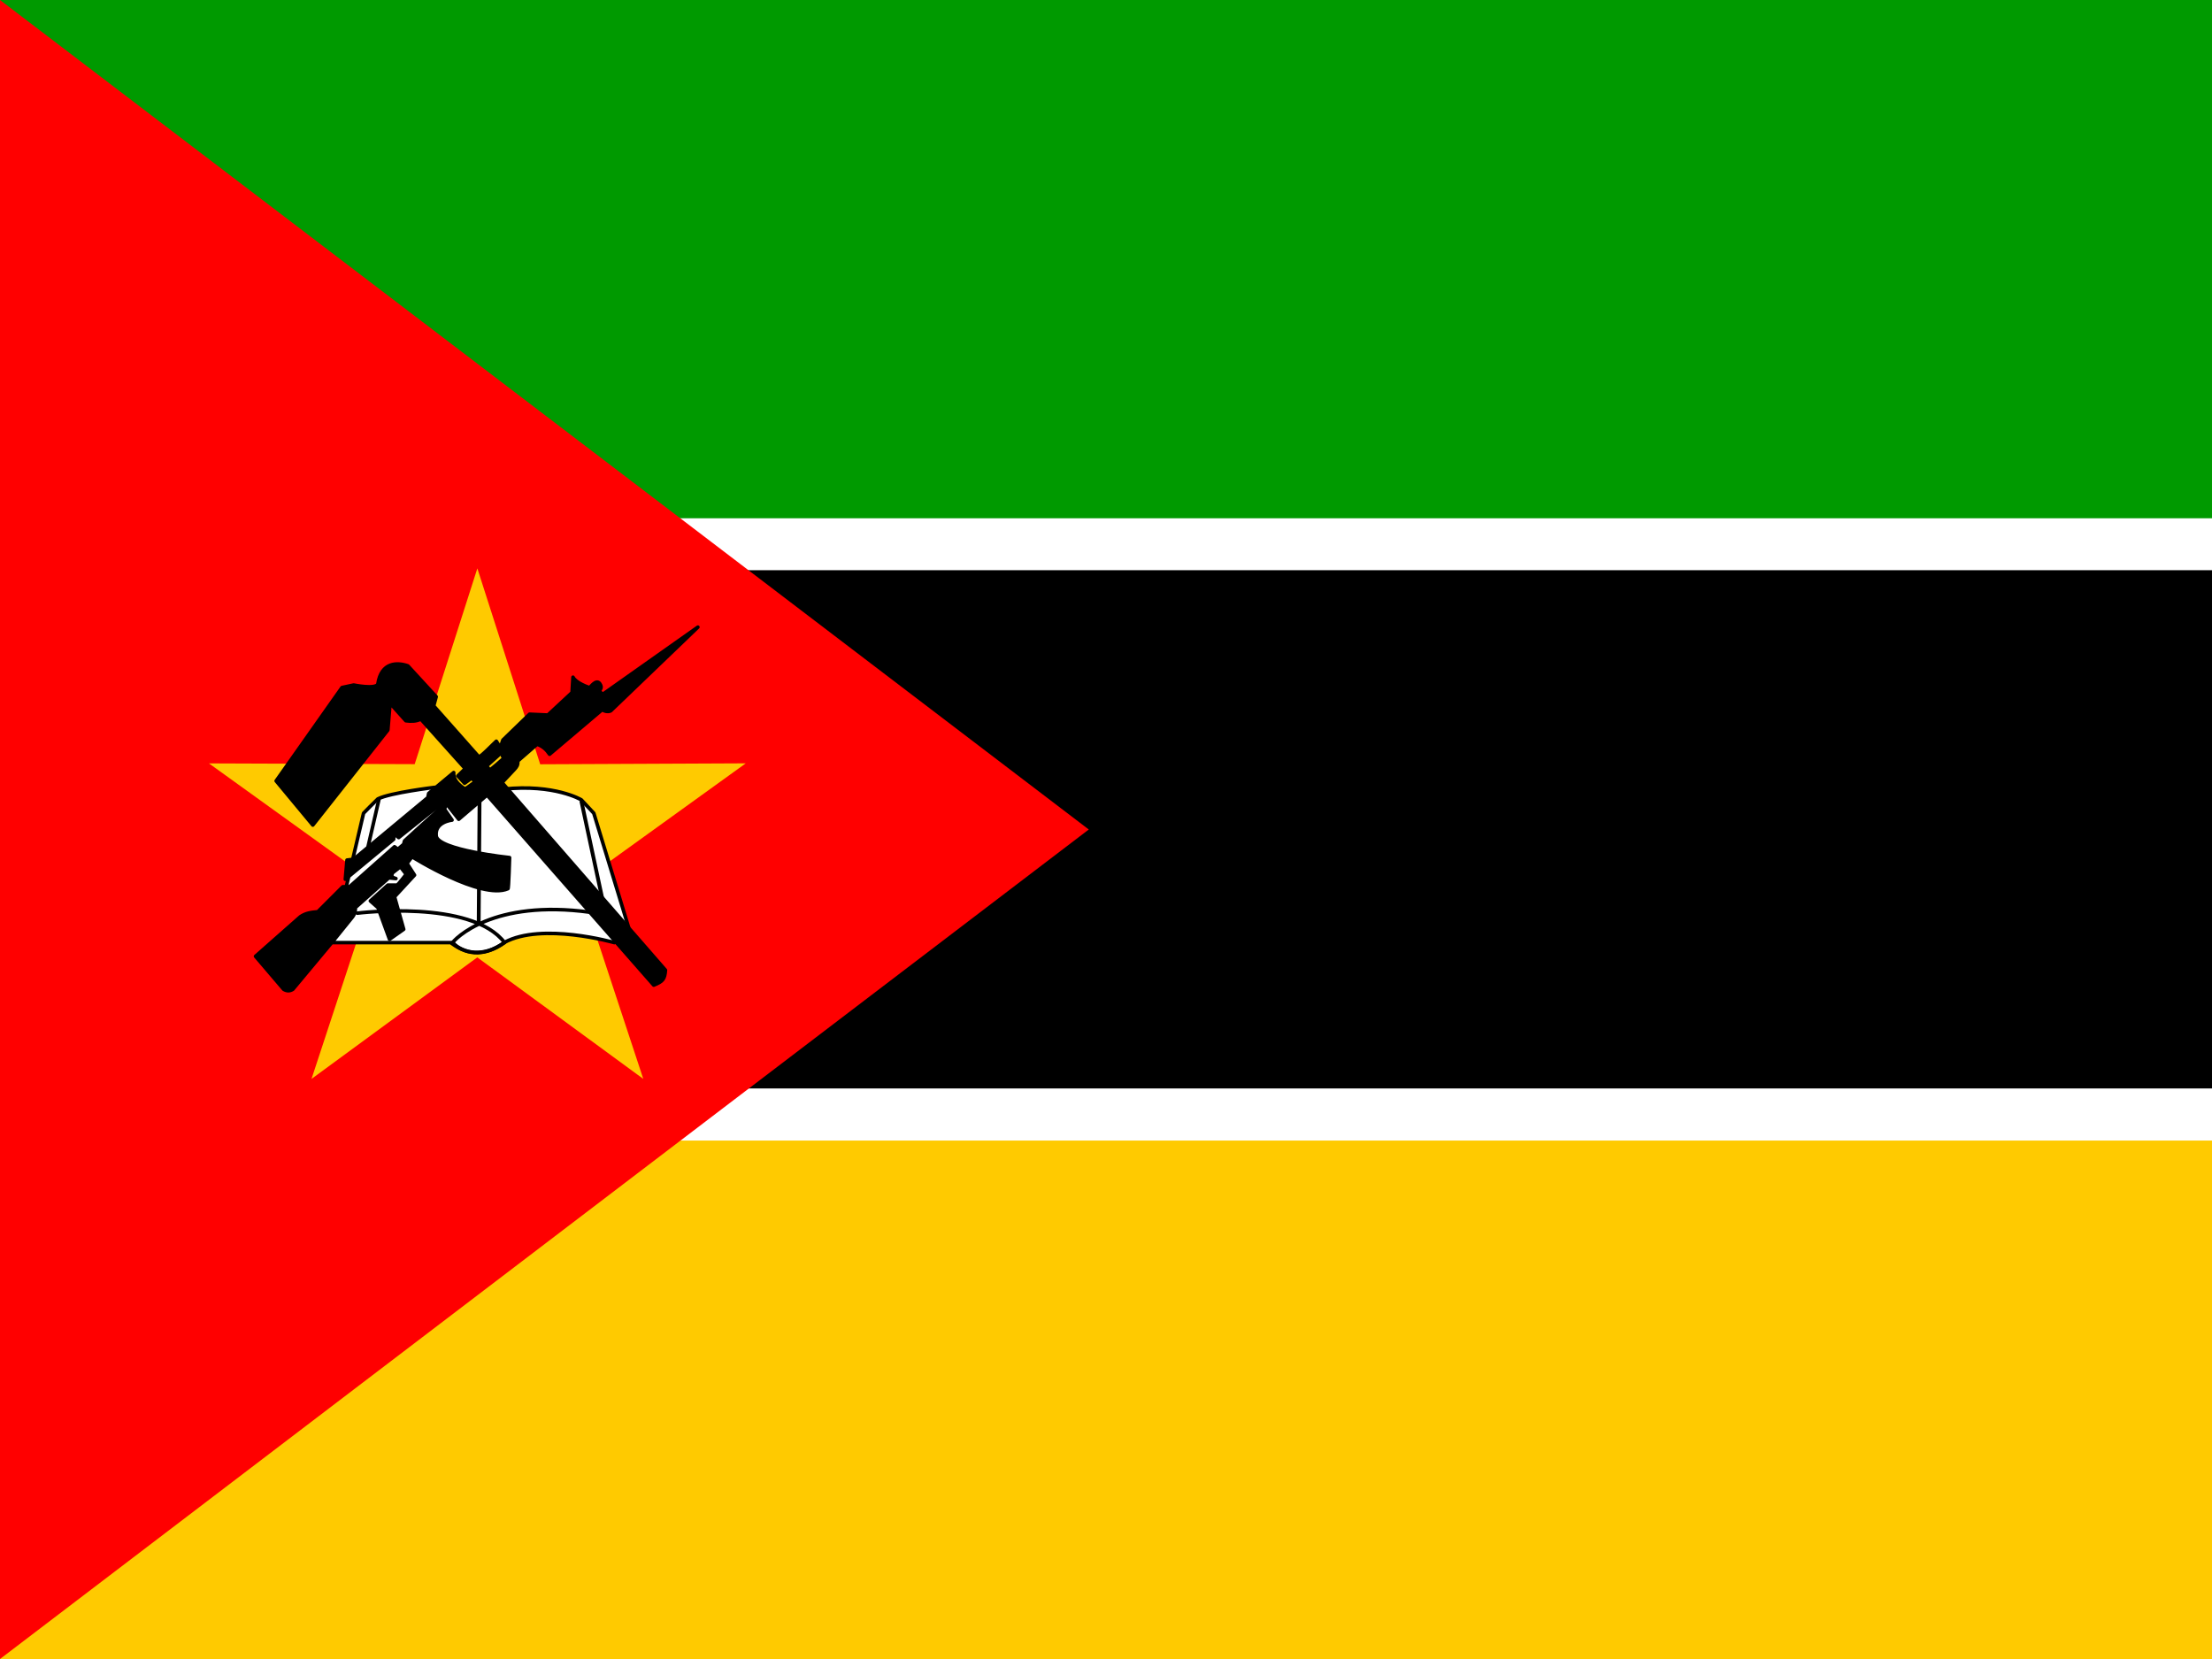
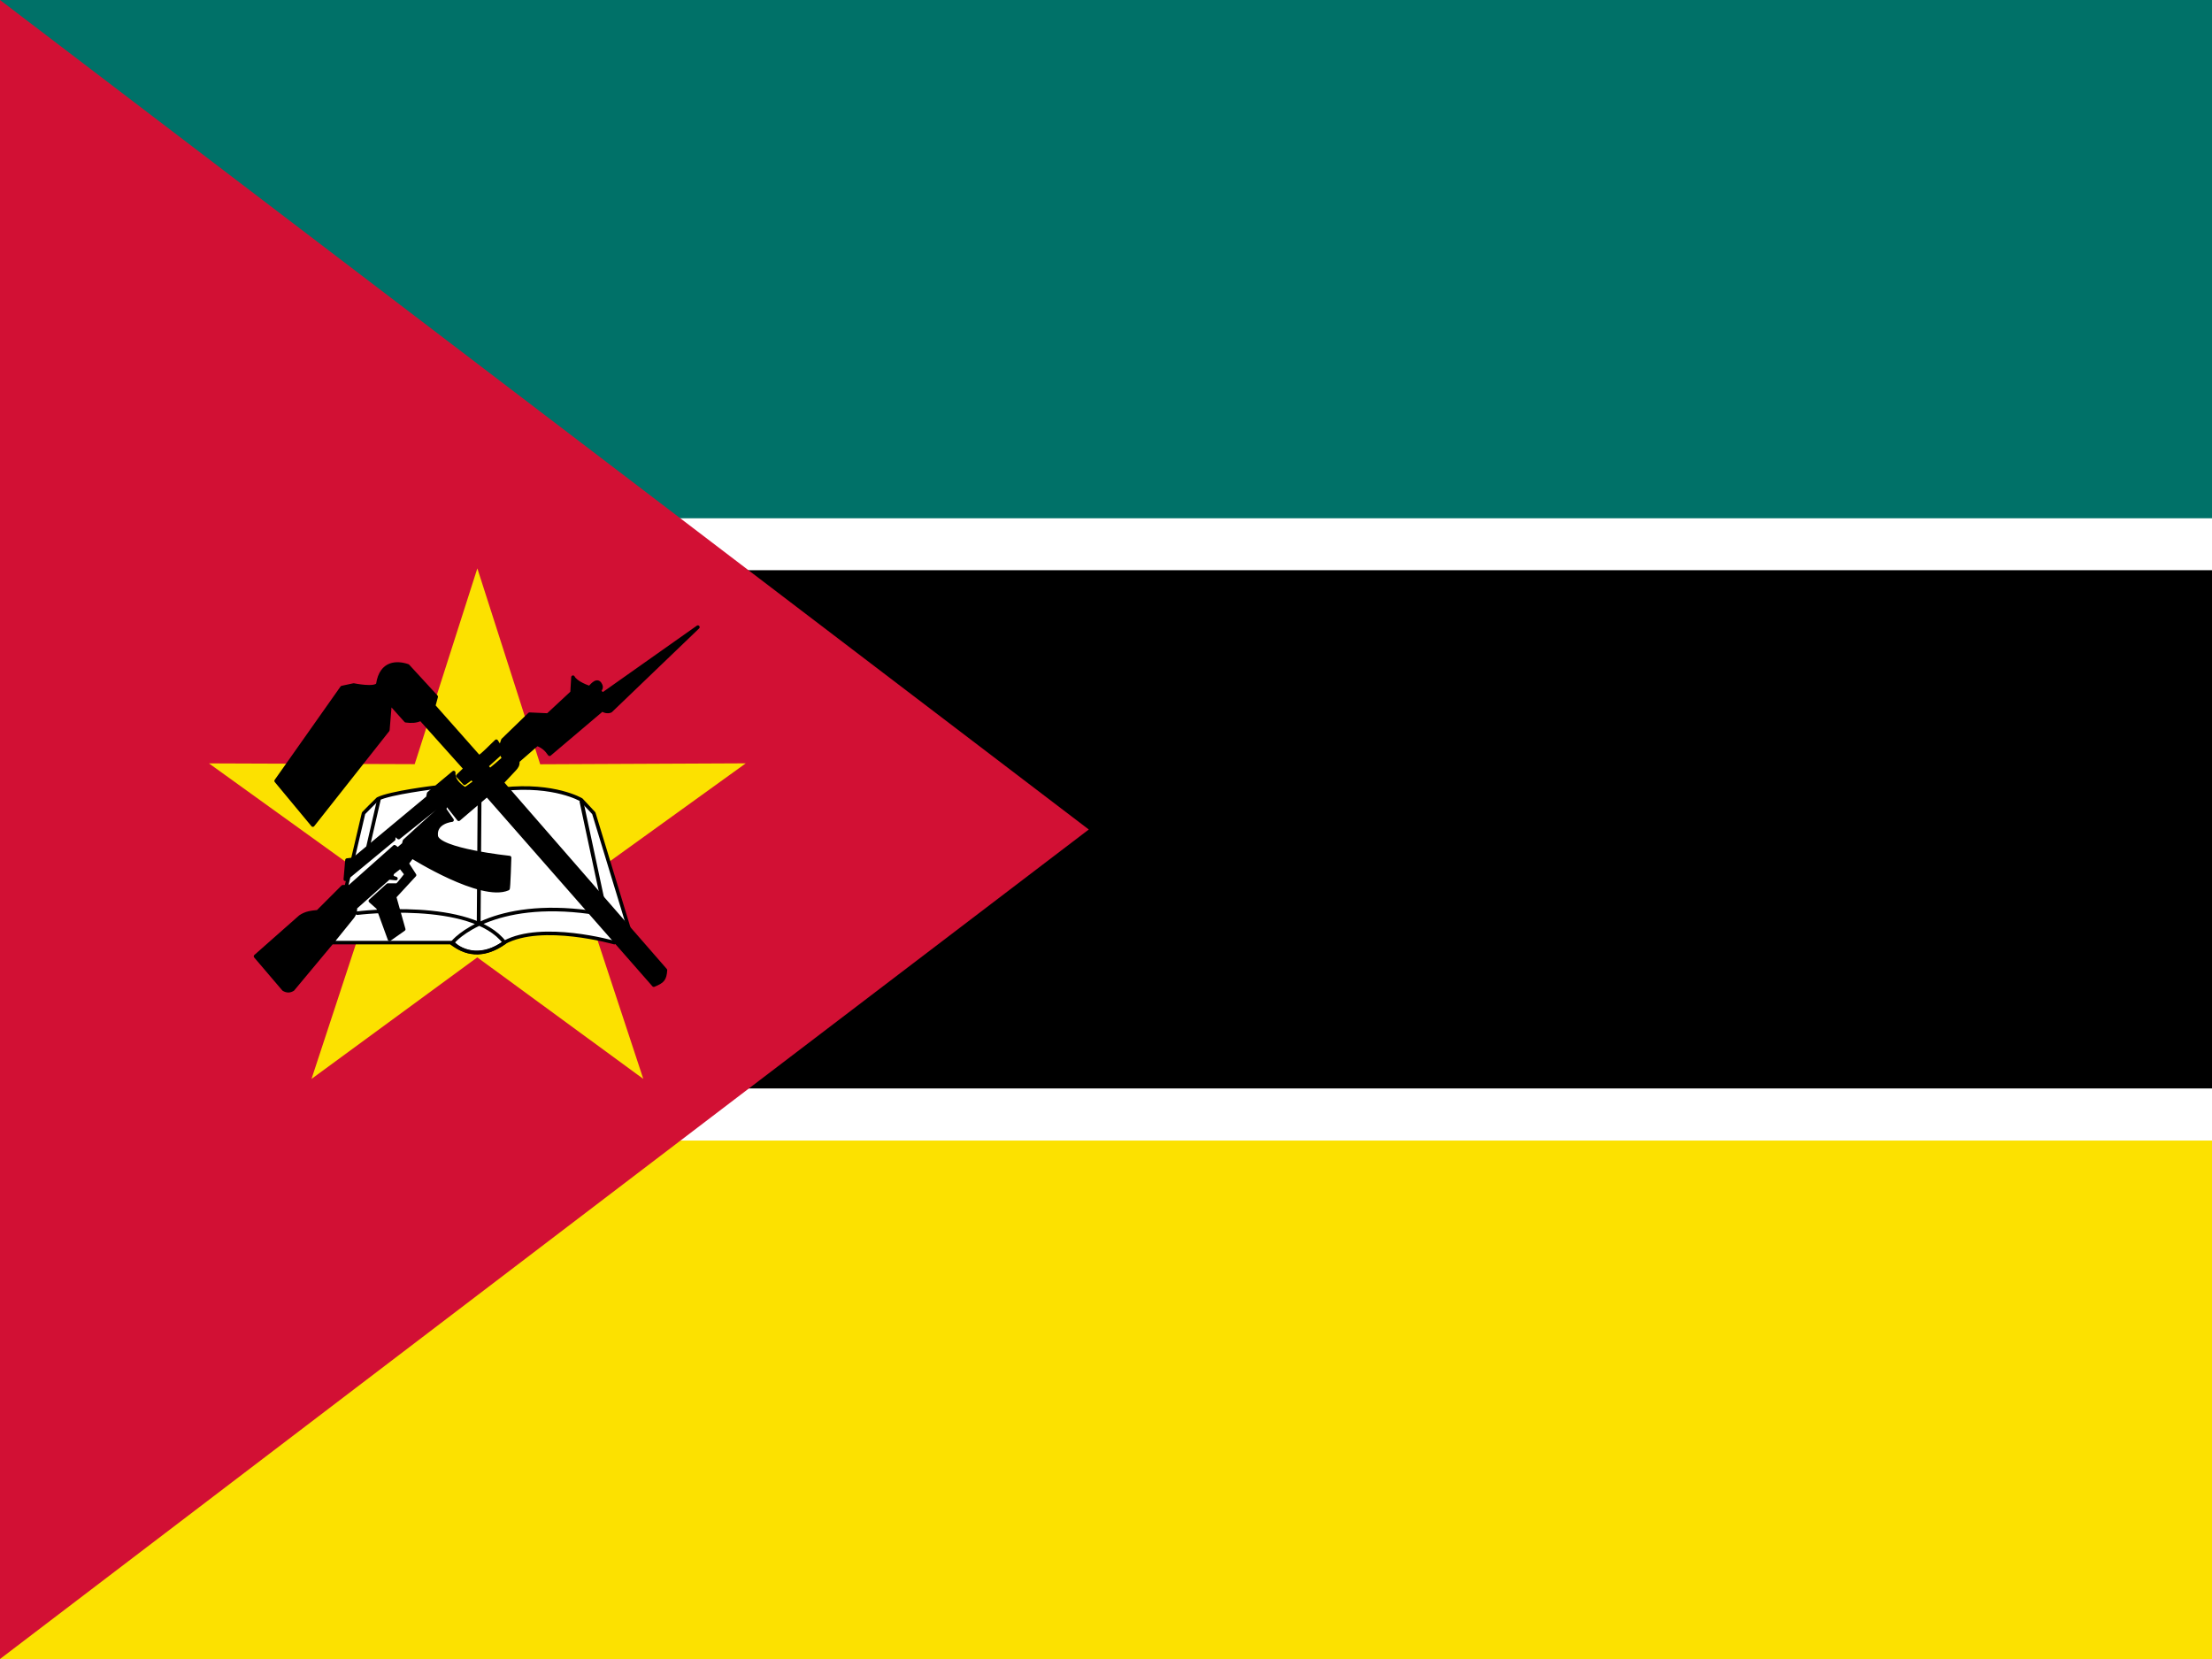
<svg xmlns="http://www.w3.org/2000/svg" id="svg912" height="480" width="640" version="1.1">
  <defs id="defs914">
    <clipPath id="clipPath4584" clipPathUnits="userSpaceOnUse">
      <rect id="rect4586" fill-opacity="0.67" height="512" width="682.67" y="0" x="0" />
    </clipPath>
  </defs>
  <g id="flag" clip-path="url(#clipPath4584)" transform="matrix(.9375 0 0 .9375 0 -.0000046537)">
-     <rect id="rect937" fill-rule="evenodd" height="160" width="768" y="0" x="0" stroke-width="1pt" fill="#009a00" />
+     <rect id="rect937" fill-rule="evenodd" height="160" width="768" y="0" x="0" stroke-width="1pt" fill="#007168" />
    <rect id="rect935" fill-rule="evenodd" height="16.018" width="768" y="159.96" x="0" stroke-width="1pt" fill="#fff" />
    <rect id="rect934" fill-rule="evenodd" height="160" width="768" y="175.98" x="0" stroke-width="1pt" />
    <rect id="rect933" fill-rule="evenodd" height="16.018" width="768" y="335.98" x="0" stroke-width="1pt" fill="#fff" />
-     <rect id="rect931" fill-rule="evenodd" height="160" width="768" y="352" x="0" stroke-width="1pt" fill="#ffca00" />
-     <path id="path932" d="m0 0v512l336.02-256-336.02-256z" fill-rule="evenodd" stroke-width="1pt" fill="#f00" />
+     <rect id="rect931" fill-rule="evenodd" height="160" width="768" y="352" x="0" stroke-width="1pt" fill="#fce100" />
+     <path id="path932" d="m0 0v512l336.02-256-336.02-256z" fill-rule="evenodd" stroke-width="1pt" fill="#d21034" />
    <g id="g938" transform="matrix(.88217 0 0 .88217 34.811 142.78)">
-       <polygon id="polygon916" fill="#ffca00" fill-rule="evenodd" transform="matrix(.96989 .020185 -.020185 .96989 6.077 3.6535)" d="m 189.546,214.569 -60.76,-42.572 -58.855,45.074 21.713,-70.942 -61.056,-42.046 74.18,-1.272 21.121,-71.06 24.133,70.156 74.109,-1.872 -59.265,44.631 z" stroke-width="1pt" points="189.55 214.57 128.79 172 69.93 217.07 91.643 146.13 30.588 104.08 104.77 102.81 125.89 31.75 150.02 101.91 224.13 100.03 164.86 144.66" />
+       <polygon id="polygon916" fill="#fce100" fill-rule="evenodd" transform="matrix(.96989 .020185 -.020185 .96989 6.077 3.6535)" d="m 189.546,214.569 -60.76,-42.572 -58.855,45.074 21.713,-70.942 -61.056,-42.046 74.18,-1.272 21.121,-71.06 24.133,70.156 74.109,-1.872 -59.265,44.631 z" stroke-width="1pt" points="189.55 214.57 128.79 172 69.93 217.07 91.643 146.13 30.588 104.08 104.77 102.81 125.89 31.75 150.02 101.91 224.13 100.03 164.86 144.66" />
      <path id="path919" stroke-linejoin="round" d="m77.112 167.91h41.834c3.366 3.776 10.876 5.316 18.029-0.045 13.112-7.18 38.479 0.045 38.479 0.045l4.995-5.307-12.176-39.961-4.371-4.683s-9.365-5.619-27.161-3.746c-17.795 1.873-24.039-0.624-24.039-0.624s-15.609 1.873-19.98 4.058c-0.48 0.389-4.995 4.995-4.995 4.995l-10.615 45.268z" fill-rule="evenodd" stroke="#000" stroke-linecap="round" stroke-width="1.25" fill="#fff" />
      <path id="path918" stroke-linejoin="round" d="m85.542 157.61s39.96-4.995 51.512 10.302c-6.524 4.464-12.268 4.832-18.42 0.313 0.98-1.633 14.361-15.61 48.39-10.927" stroke="#000" stroke-linecap="round" stroke-width="1.25" fill="none" />
      <path id="path920" d="m128.31 117.65-0.31 44.02" stroke="#000" stroke-width="1pt" fill="none" />
      <path id="path921" d="m163.9 118.27 7.493 34.966" stroke="#000" stroke-width="1pt" fill="none" />
      <path id="path922" stroke-linejoin="round" d="m93.134 117.72-4.158 18.032" stroke="#000" stroke-linecap="round" stroke-width="1.25" fill="none" />
      <path id="path917" stroke-linejoin="round" d="m49.942 172.71 9.838 11.535c1.155 0.689 2.182 0.645 3.208 0l14.58-17.496 6.124-7.582c0.948-1.123 1.251-2.376 1.166-3.499l11.707-10.403c0.958 0.066 1.528 0.174 2.486 0.239-1.131-0.293-1.962-0.844-1.071-2.084l2.624-2.041 2.041 2.624s-2.916 3.791-3.207 3.791h-3.208l-6.124 5.541 2.677 2.366 4.03 11.048 4.958-3.5-3.208-11.372 6.999-7.582-2.625-4.083 1.75-2.333s24.222 15.25 33.554 11.168c0.252 0.091 0.564-10.876 0.564-10.876s-25.078-2.624-25.662-7.582c-0.583-4.957 5.541-5.54 5.541-5.54l-2.625-3.791 0.584-2.042 4.374 5.541 9.915-8.457 58.321 66.487c3.184-1.291 3.864-2.07 4.083-5.249-0.082-0.08-57.155-65.612-57.155-65.612l4.374-4.665c0.862-0.972 1.165-1.385 1.166-2.917l6.707-5.832c2.017 0.693 3.303 1.902 4.374 3.499l18.439-15.627c0.486 0.486 1.962 0.972 2.964 0.425l30.48-29.264-33.22 23.468-1.17-0.875c0-0.972 1.205-1.212 0-2.916-1.291-1.549-3.208 1.458-3.499 1.458-0.292 0-4.809-1.596-5.799-3.619l-0.325 5.368-8.457 7.873-6.415-0.292-9.332 9.04-1.166 3.499 1.458 2.917s-4.958 4.374-4.958 4.082c0-0.291-1.002-1.289-1.045-1.418l4.253-3.831 0.583-2.624-1.419-2.216c-0.43 0.312-5.871 6.007-6.163 5.423-0.49-0.54-15.75-17.786-15.75-17.786l0.874-3.208-9.914-10.79c-3.615-1.248-9.332-1.458-10.498 6.415-0.908 1.849-8.457 0.292-8.457 0.292l-4.082 0.875-23.037 32.66 12.831 15.455 26.245-33.243 0.779-9.418 5.507 6.157c1.836 0.236 3.585 0.257 5.249-0.583l15.549 17.356-2.589 2.526c0.875 0.972 1.477 1.593 2.352 2.565 0.875-0.583 1.71-1.283 2.585-1.867 0.292 0.39 0.778 1.129 1.07 1.518-1.303 0.709-2.217 1.653-3.52 2.362-2.085-1.359-4.098-3.051-3.945-5.744l-8.748 7.29-0.292 1.458-25.953 21.579-2.333 0.292-0.583 6.707 16.913-13.997v-2.042l1.75 1.458 13.122-10.497s0.875 1.166 0.584 1.166c-0.292 0-11.665 10.498-11.665 10.498l-0.291 1.166-2.042 1.75-1.167-0.875-15.747 13.997h-2.333l-8.748 8.749c-2.256 0.196-4.212 0.435-6.124 1.749l-15.67 13.835z" fill-rule="evenodd" stroke="#000" stroke-linecap="round" stroke-width="1.25" />
    </g>
  </g>
</svg>
